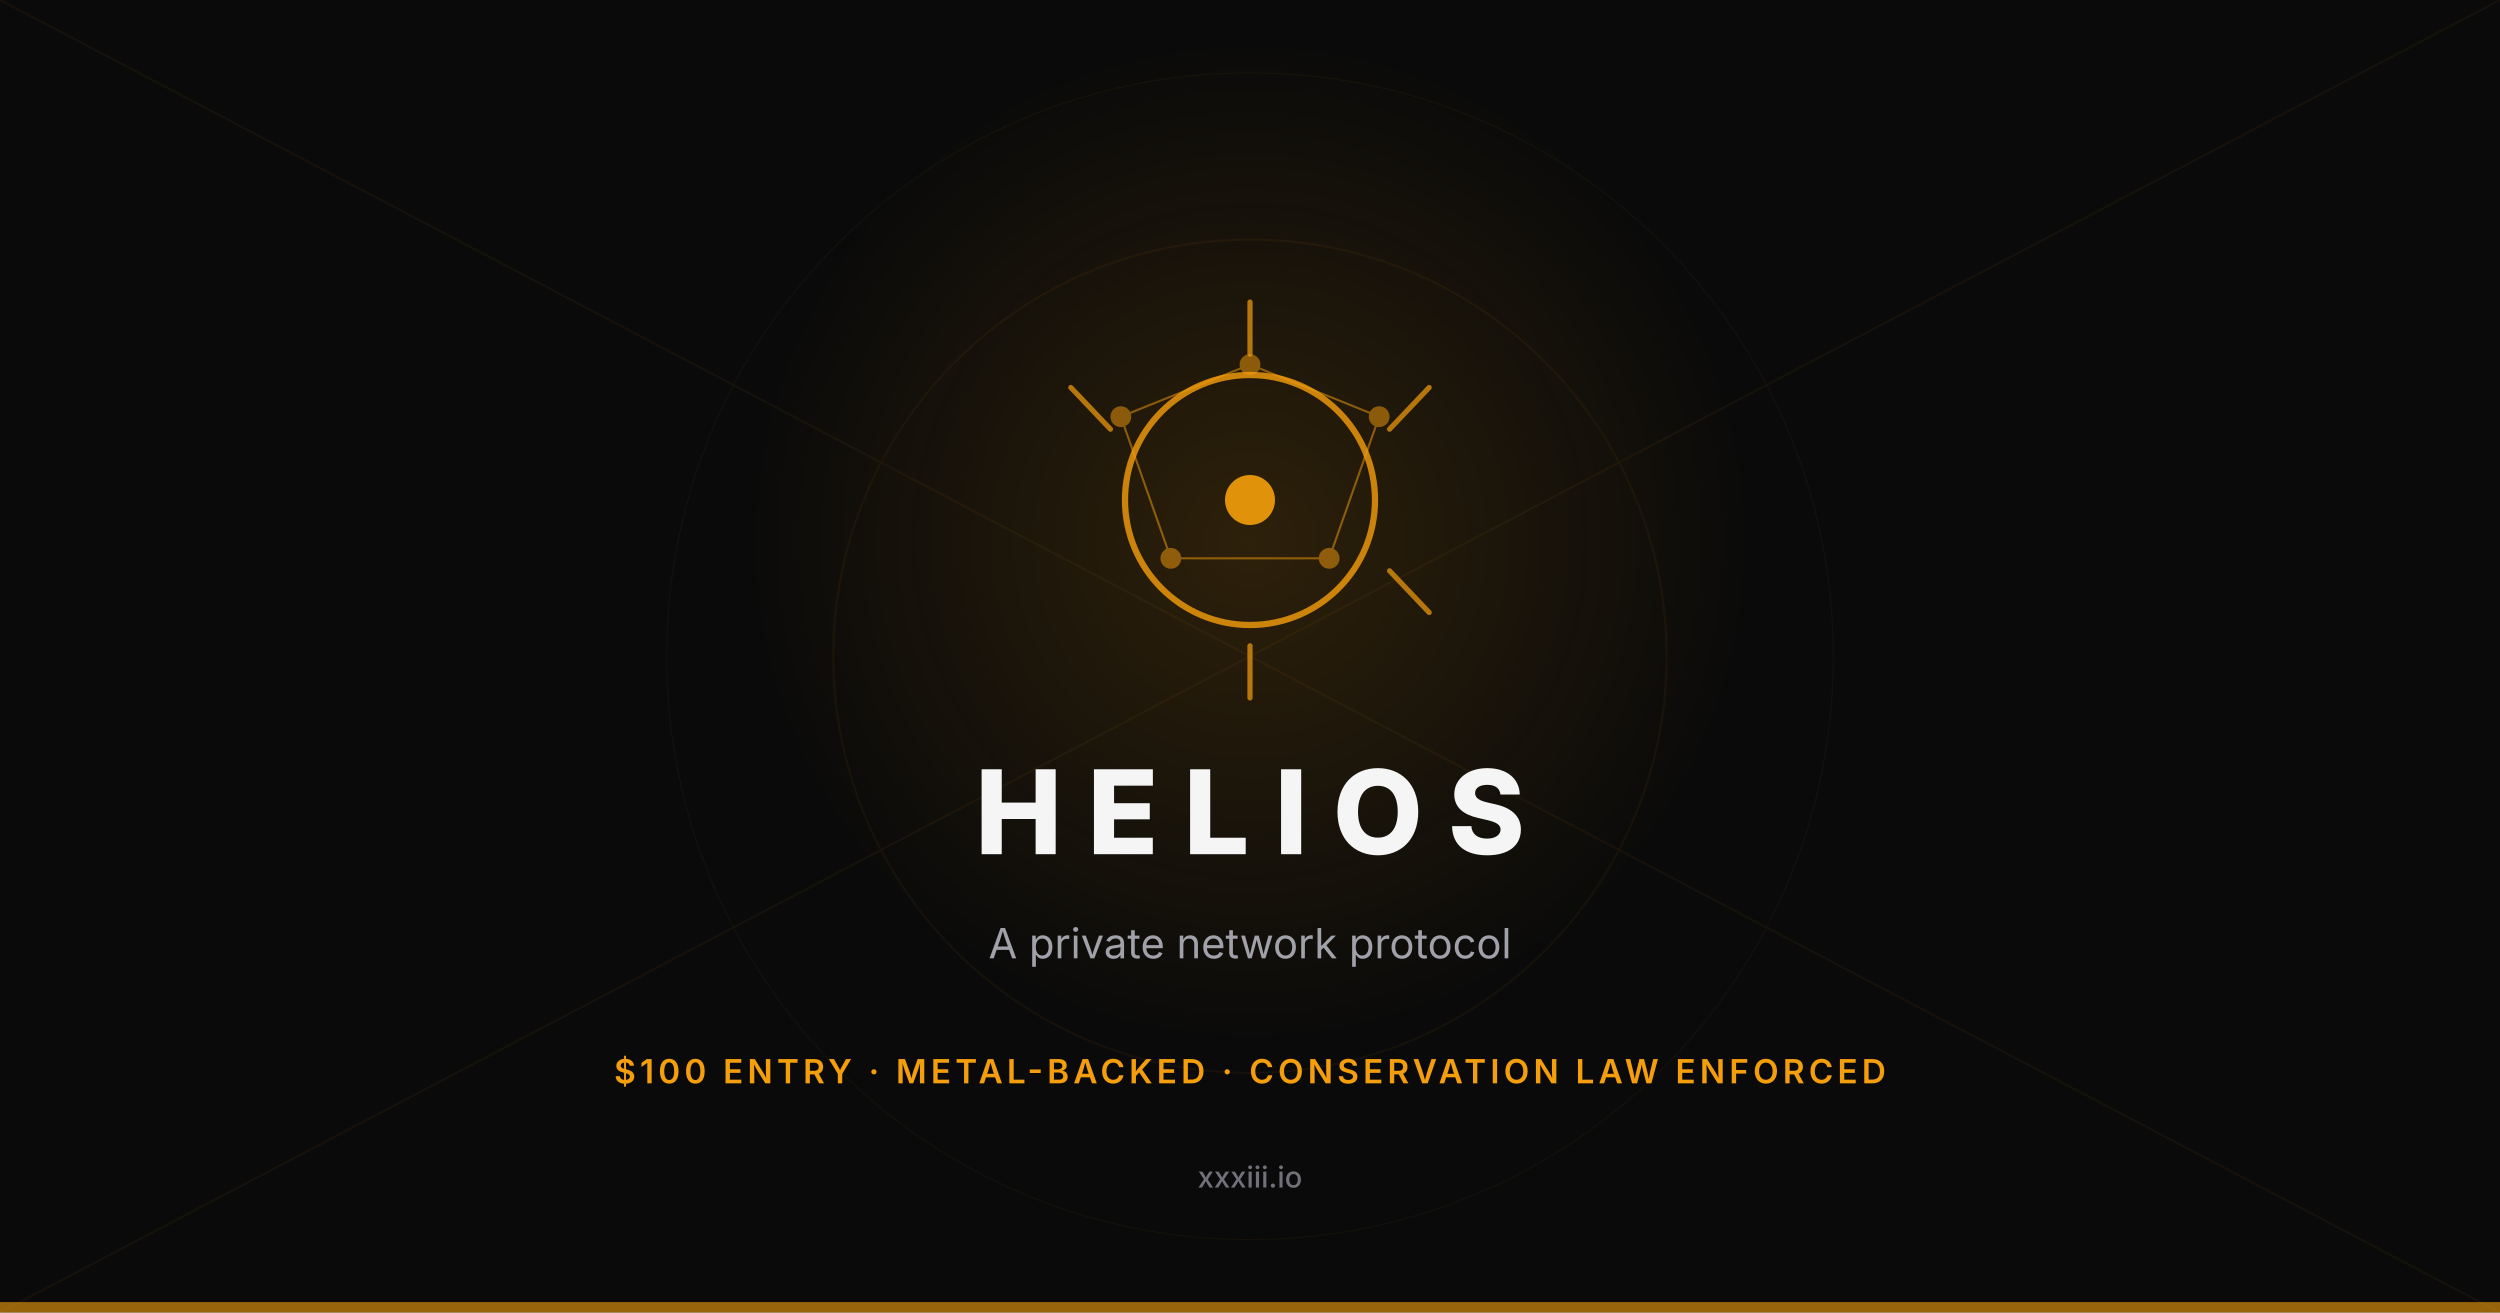
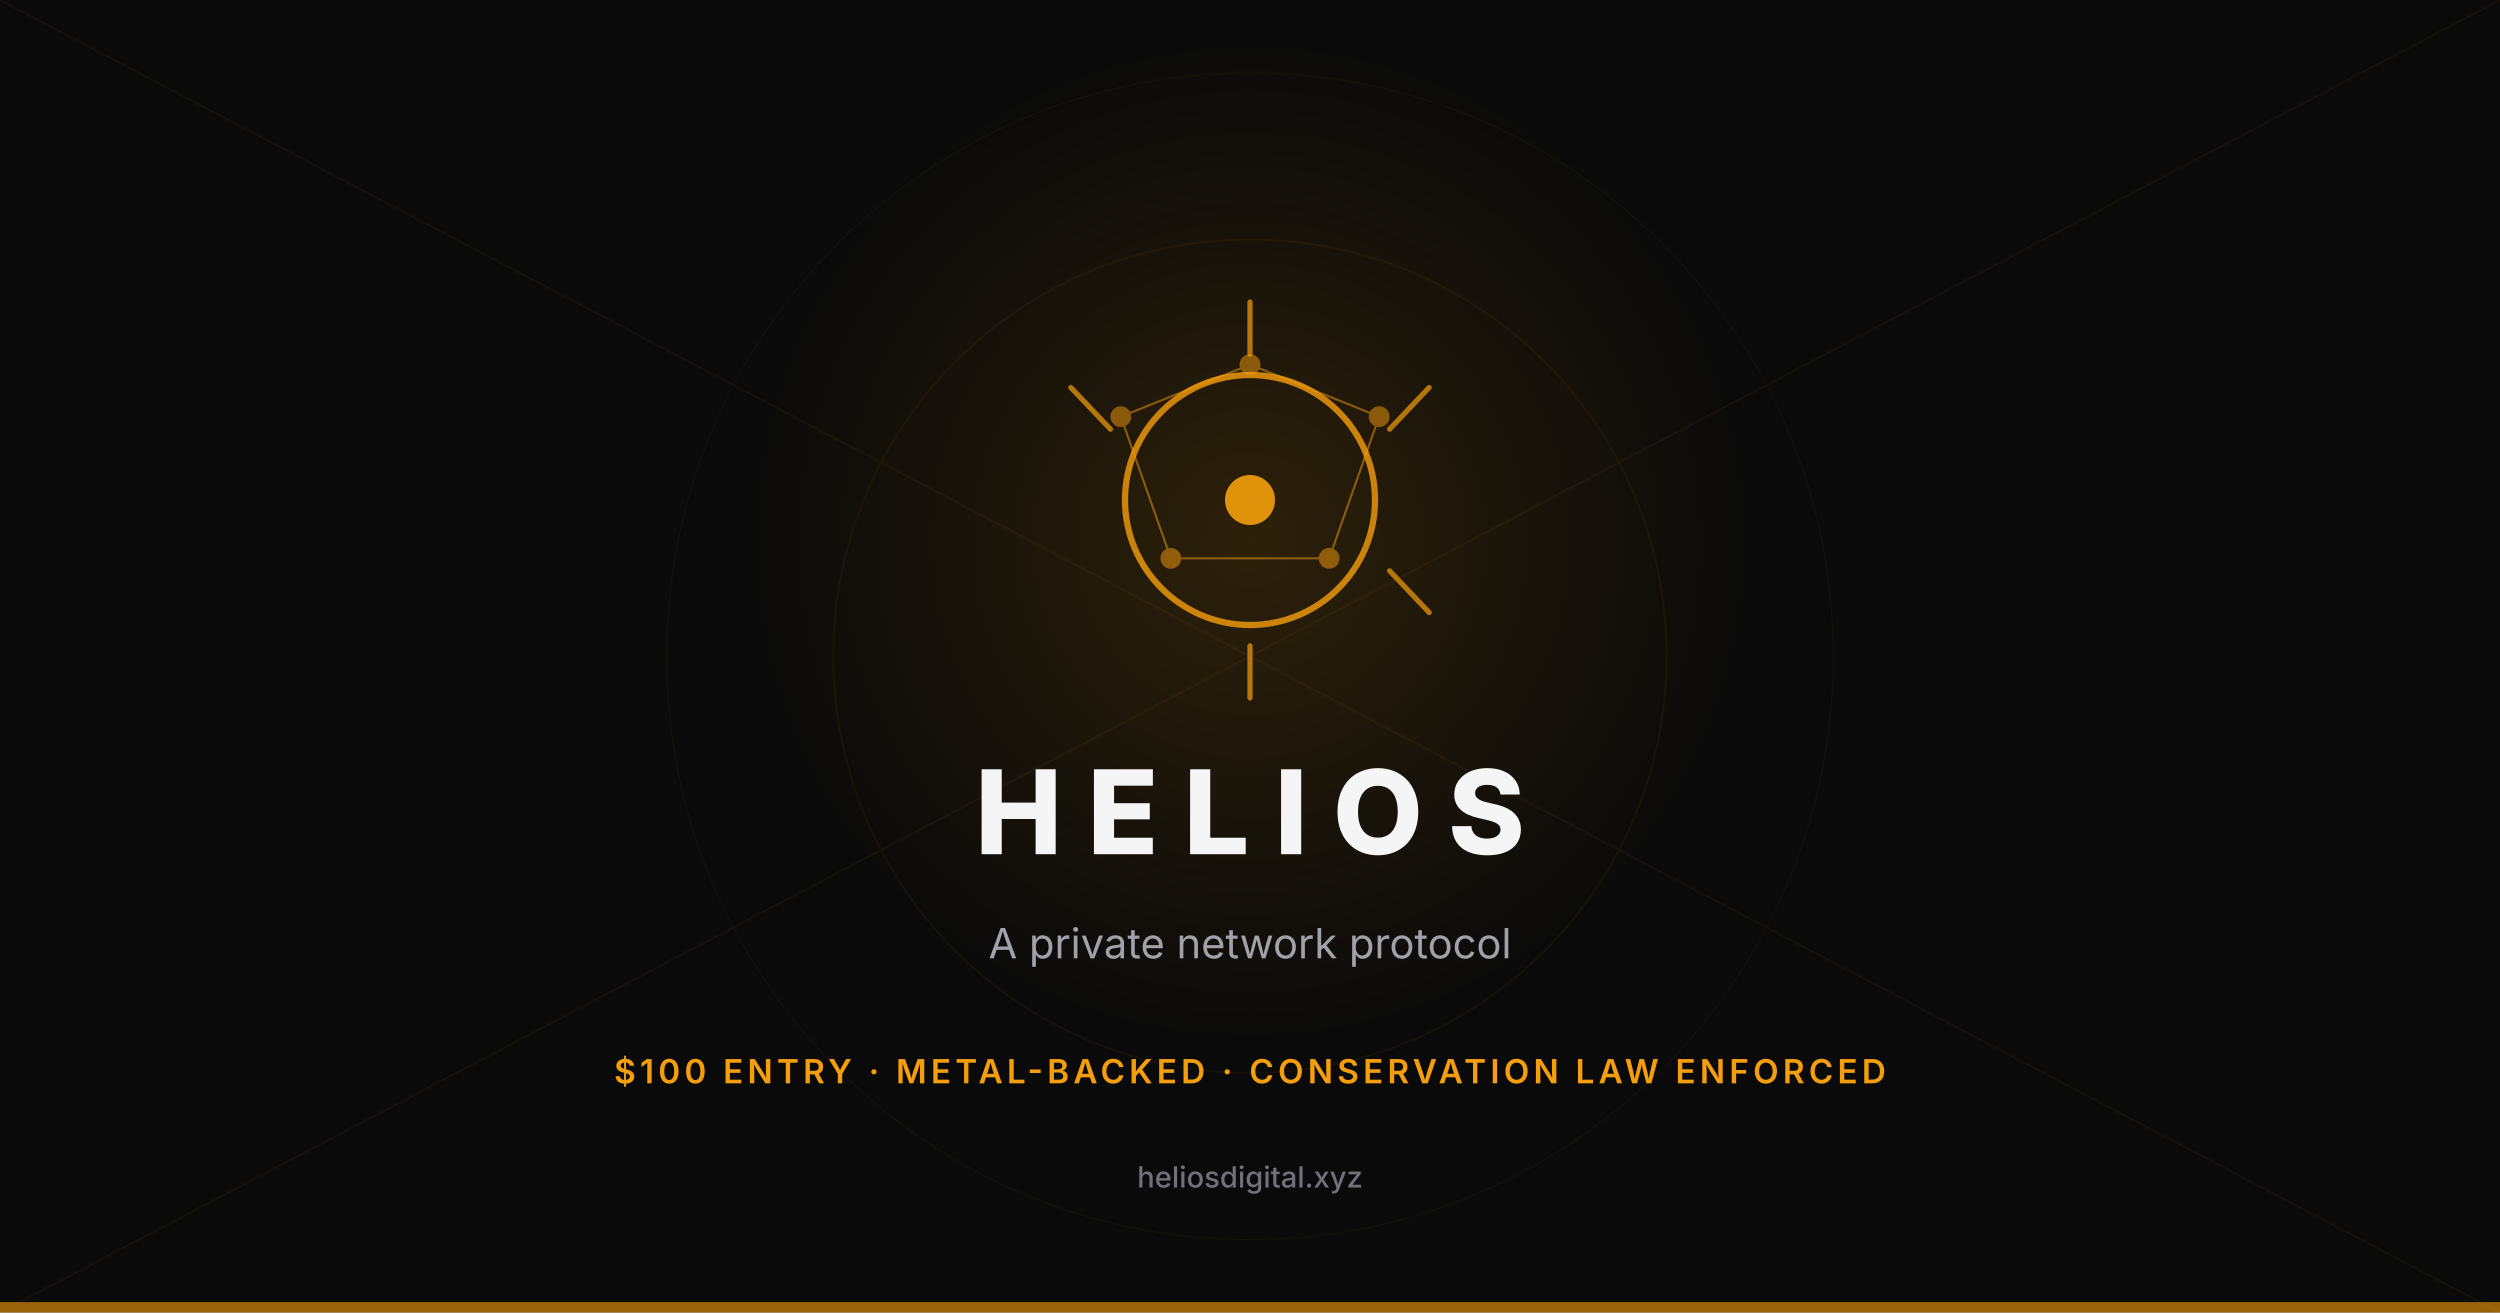
<svg xmlns="http://www.w3.org/2000/svg" width="1200" height="630" viewBox="0 0 1200 630">
  <rect width="1200" height="630" fill="#0a0a0a" />
  <g opacity="0.05">
    <line x1="0" y1="0" x2="1200" y2="630" stroke="#f59e0b" stroke-width="1" />
    <line x1="1200" y1="0" x2="0" y2="630" stroke="#f59e0b" stroke-width="1" />
    <circle cx="600" cy="315" r="200" fill="none" stroke="#f59e0b" stroke-width="1" />
    <circle cx="600" cy="315" r="280" fill="none" stroke="#f59e0b" stroke-width="0.5" />
  </g>
  <defs>
    <radialGradient id="glow" cx="50%" cy="50%" r="40%">
      <stop offset="0%" style="stop-color:#f59e0b;stop-opacity:0.15" />
      <stop offset="100%" style="stop-color:#f59e0b;stop-opacity:0" />
    </radialGradient>
  </defs>
  <circle cx="600" cy="260" r="300" fill="url(#glow)" />
  <circle cx="600" cy="240" r="60" fill="none" stroke="#f59e0b" stroke-width="3" opacity="0.8" />
  <circle cx="600" cy="240" r="12" fill="#f59e0b" opacity="0.9" />
  <g stroke="#f59e0b" stroke-width="2.5" stroke-linecap="round" opacity="0.7">
    <line x1="600" y1="170" x2="600" y2="145" />
    <line x1="667" y1="206" x2="686" y2="186" />
    <line x1="667" y1="274" x2="686" y2="294" />
    <line x1="600" y1="310" x2="600" y2="335" />
    <line x1="533" y1="206" x2="514" y2="186" />
  </g>
  <g fill="#f59e0b" opacity="0.5">
    <circle cx="600" cy="175" r="5" />
    <circle cx="662" cy="200" r="5" />
    <circle cx="638" cy="268" r="5" />
    <circle cx="562" cy="268" r="5" />
    <circle cx="538" cy="200" r="5" />
    <line x1="600" y1="175" x2="662" y2="200" stroke="#f59e0b" stroke-width="1" />
    <line x1="662" y1="200" x2="638" y2="268" stroke="#f59e0b" stroke-width="1" />
    <line x1="638" y1="268" x2="562" y2="268" stroke="#f59e0b" stroke-width="1" />
    <line x1="562" y1="268" x2="538" y2="200" stroke="#f59e0b" stroke-width="1" />
    <line x1="538" y1="200" x2="600" y2="175" stroke="#f59e0b" stroke-width="1" />
  </g>
  <text x="600" y="410" text-anchor="middle" fill="#f5f5f5" font-family="Inter,system-ui,sans-serif" font-size="56" font-weight="800" letter-spacing="12">HELIOS</text>
  <text x="600" y="460" text-anchor="middle" fill="#a1a1aa" font-family="Inter,system-ui,sans-serif" font-size="20" font-weight="400">A private network protocol</text>
  <text x="600" y="520" text-anchor="middle" fill="#f59e0b" font-family="Inter,system-ui,sans-serif" font-size="16" font-weight="600" letter-spacing="2">$100 ENTRY  ·  METAL-BACKED  ·  CONSERVATION LAW ENFORCED</text>
-   <text x="600" y="570" text-anchor="middle" fill="#71717a" font-family="Inter,system-ui,sans-serif" font-size="14" font-weight="500">xxxiii.io</text>
+   <text x="600" y="570" text-anchor="middle" fill="#71717a" font-family="Inter,system-ui,sans-serif" font-size="14" font-weight="500">heliosdigital.xyz</text>
  <rect x="0" y="625" width="1200" height="5" fill="#f59e0b" opacity="0.6" />
</svg>
